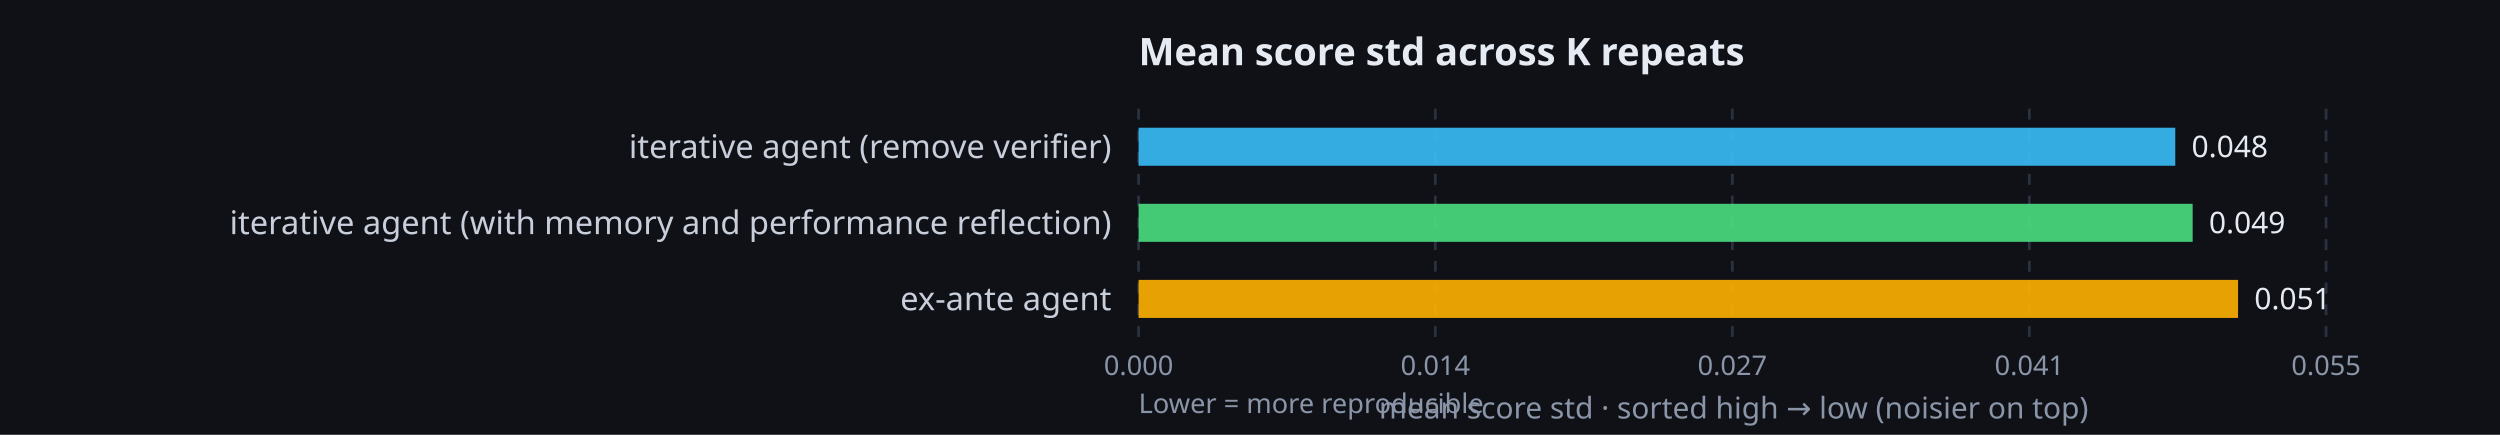
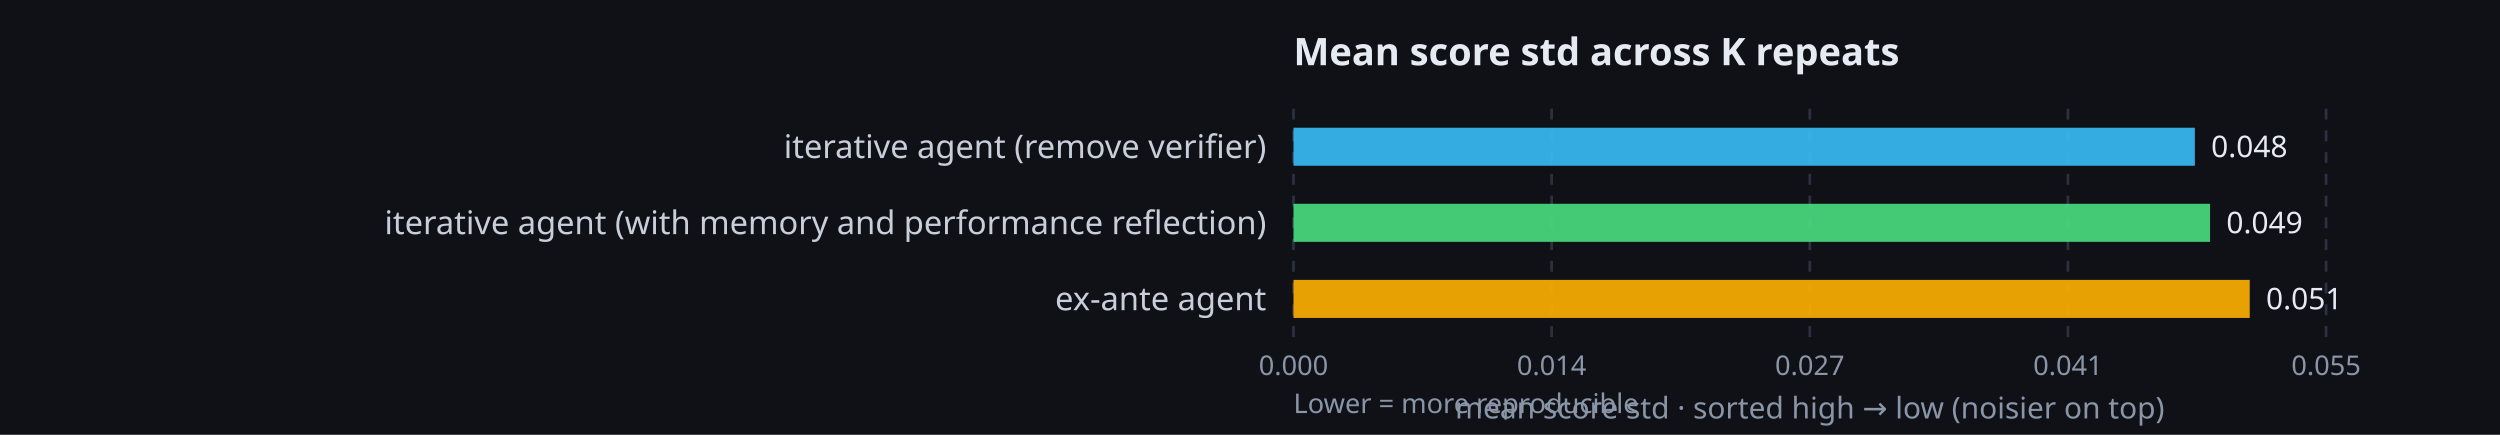
<svg xmlns="http://www.w3.org/2000/svg" viewBox="0 0 920 160" role="img" aria-label="Mean score std across K repeats">
  <rect width="920" height="160" fill="#0f1117" />
-   <text x="419" y="24" fill="#e6eaf2" font-size="14" font-family="ui-sans-serif,system-ui,sans-serif" font-weight="600">Mean score std across K repeats</text>
-   <line x1="419.0" y1="40" x2="419.0" y2="124" stroke="#2a3140" stroke-dasharray="4 4" />
-   <text x="419.0" y="138" fill="#8b95a8" font-size="10" text-anchor="middle" font-family="ui-sans-serif,system-ui,sans-serif">0.000</text>
-   <line x1="528.2" y1="40" x2="528.2" y2="124" stroke="#2a3140" stroke-dasharray="4 4" />
-   <text x="528.2" y="138" fill="#8b95a8" font-size="10" text-anchor="middle" font-family="ui-sans-serif,system-ui,sans-serif">0.014</text>
-   <line x1="637.5" y1="40" x2="637.5" y2="124" stroke="#2a3140" stroke-dasharray="4 4" />
-   <text x="637.5" y="138" fill="#8b95a8" font-size="10" text-anchor="middle" font-family="ui-sans-serif,system-ui,sans-serif">0.027</text>
-   <line x1="746.8" y1="40" x2="746.8" y2="124" stroke="#2a3140" stroke-dasharray="4 4" />
-   <text x="746.8" y="138" fill="#8b95a8" font-size="10" text-anchor="middle" font-family="ui-sans-serif,system-ui,sans-serif">0.041</text>
+   <text x="476" y="24" fill="#e6eaf2" font-size="14" font-family="ui-sans-serif,system-ui,sans-serif" font-weight="600">Mean score std across K repeats</text>
+   <line x1="476.0" y1="40" x2="476.0" y2="124" stroke="#2a3140" stroke-dasharray="4 4" />
+   <text x="476.0" y="138" fill="#8b95a8" font-size="10" text-anchor="middle" font-family="ui-sans-serif,system-ui,sans-serif">0.000</text>
+   <line x1="571.0" y1="40" x2="571.0" y2="124" stroke="#2a3140" stroke-dasharray="4 4" />
+   <text x="571.0" y="138" fill="#8b95a8" font-size="10" text-anchor="middle" font-family="ui-sans-serif,system-ui,sans-serif">0.014</text>
+   <line x1="666.0" y1="40" x2="666.0" y2="124" stroke="#2a3140" stroke-dasharray="4 4" />
+   <text x="666.0" y="138" fill="#8b95a8" font-size="10" text-anchor="middle" font-family="ui-sans-serif,system-ui,sans-serif">0.027</text>
+   <line x1="761.0" y1="40" x2="761.0" y2="124" stroke="#2a3140" stroke-dasharray="4 4" />
+   <text x="761.0" y="138" fill="#8b95a8" font-size="10" text-anchor="middle" font-family="ui-sans-serif,system-ui,sans-serif">0.041</text>
  <line x1="856.0" y1="40" x2="856.0" y2="124" stroke="#2a3140" stroke-dasharray="4 4" />
  <text x="856.0" y="138" fill="#8b95a8" font-size="10" text-anchor="middle" font-family="ui-sans-serif,system-ui,sans-serif">0.055</text>
-   <rect x="419.0" y="47.0" width="381.5" height="14" fill="#38bdf8" opacity="0.9" />
-   <text x="409" y="54.0" fill="#c8ceda" font-size="12" text-anchor="end" dominant-baseline="middle" font-family="ui-sans-serif,system-ui,sans-serif">iterative agent (remove verifier)</text>
-   <text x="806.5" y="54.0" fill="#e6eaf2" font-size="11" dominant-baseline="middle" font-family="ui-sans-serif,system-ui,sans-serif">0.048</text>
-   <rect x="419.0" y="75.0" width="387.9" height="14" fill="#4ade80" opacity="0.9" />
-   <text x="409" y="82.0" fill="#c8ceda" font-size="12" text-anchor="end" dominant-baseline="middle" font-family="ui-sans-serif,system-ui,sans-serif">iterative agent (with memory and performance reflection)</text>
-   <text x="812.9" y="82.0" fill="#e6eaf2" font-size="11" dominant-baseline="middle" font-family="ui-sans-serif,system-ui,sans-serif">0.049</text>
-   <rect x="419.0" y="103.0" width="404.6" height="14" fill="#ffb000" opacity="0.9" />
-   <text x="409" y="110.0" fill="#c8ceda" font-size="12" text-anchor="end" dominant-baseline="middle" font-family="ui-sans-serif,system-ui,sans-serif">ex-ante agent</text>
-   <text x="829.6" y="110.0" fill="#e6eaf2" font-size="11" dominant-baseline="middle" font-family="ui-sans-serif,system-ui,sans-serif">0.051</text>
-   <text x="638" y="154" fill="#8b95a8" font-size="11" text-anchor="middle" font-family="ui-sans-serif,system-ui,sans-serif">mean score std · sorted high → low (noisier on top)</text>
-   <text x="419" y="152" fill="#8b95a8" font-size="10" font-family="ui-sans-serif,system-ui,sans-serif">Lower = more reproducible</text>
+   <rect x="476.0" y="47.0" width="331.7" height="14" fill="#38bdf8" opacity="0.9" />
+   <text x="466" y="54.0" fill="#c8ceda" font-size="12" text-anchor="end" dominant-baseline="middle" font-family="ui-sans-serif,system-ui,sans-serif">iterative agent (remove verifier)</text>
+   <text x="813.7" y="54.0" fill="#e6eaf2" font-size="11" dominant-baseline="middle" font-family="ui-sans-serif,system-ui,sans-serif">0.048</text>
+   <rect x="476.0" y="75.0" width="337.3" height="14" fill="#4ade80" opacity="0.9" />
+   <text x="466" y="82.0" fill="#c8ceda" font-size="12" text-anchor="end" dominant-baseline="middle" font-family="ui-sans-serif,system-ui,sans-serif">iterative agent (with memory and performance reflection)</text>
+   <text x="819.3" y="82.0" fill="#e6eaf2" font-size="11" dominant-baseline="middle" font-family="ui-sans-serif,system-ui,sans-serif">0.049</text>
+   <rect x="476.0" y="103.0" width="351.9" height="14" fill="#ffb000" opacity="0.9" />
+   <text x="466" y="110.0" fill="#c8ceda" font-size="12" text-anchor="end" dominant-baseline="middle" font-family="ui-sans-serif,system-ui,sans-serif">ex-ante agent</text>
+   <text x="833.9" y="110.0" fill="#e6eaf2" font-size="11" dominant-baseline="middle" font-family="ui-sans-serif,system-ui,sans-serif">0.051</text>
+   <text x="666" y="154" fill="#8b95a8" font-size="11" text-anchor="middle" font-family="ui-sans-serif,system-ui,sans-serif">mean score std · sorted high → low (noisier on top)</text>
+   <text x="476" y="152" fill="#8b95a8" font-size="10" font-family="ui-sans-serif,system-ui,sans-serif">Lower = more reproducible</text>
</svg>
